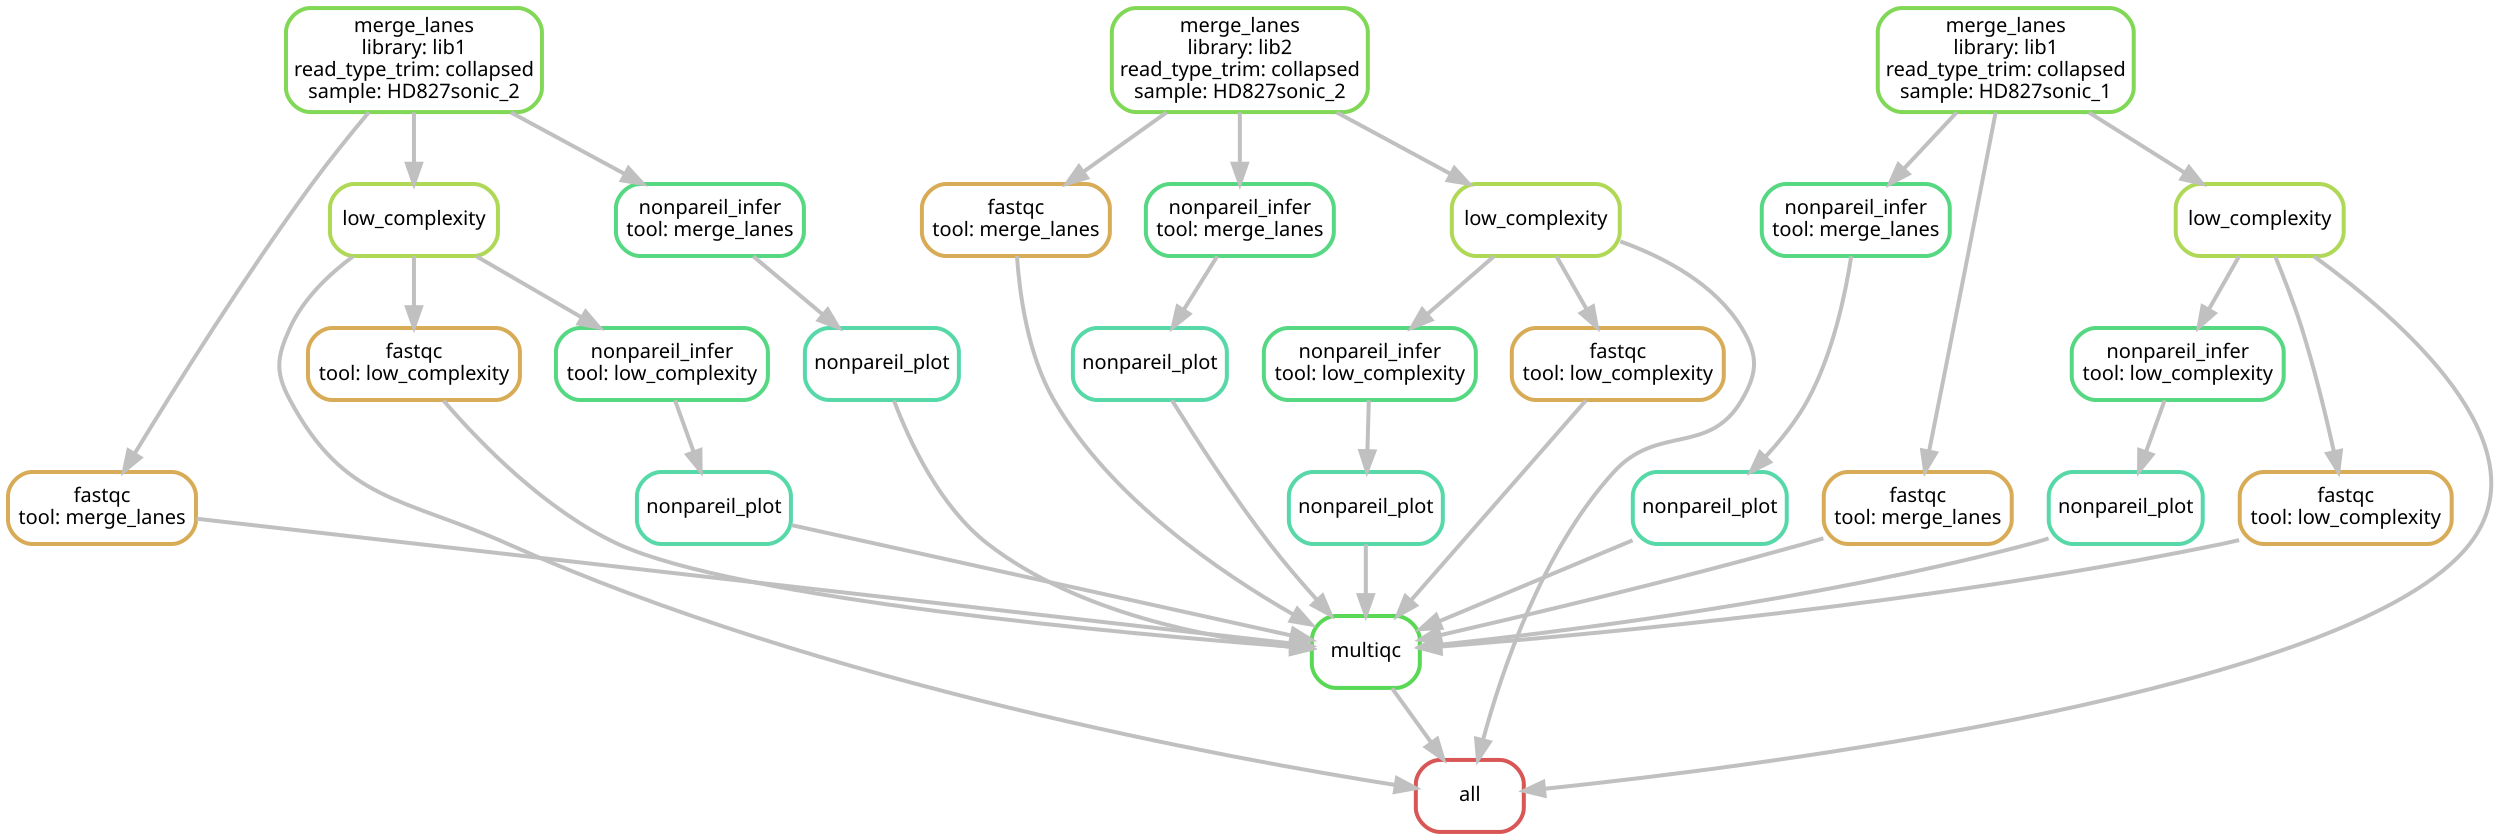
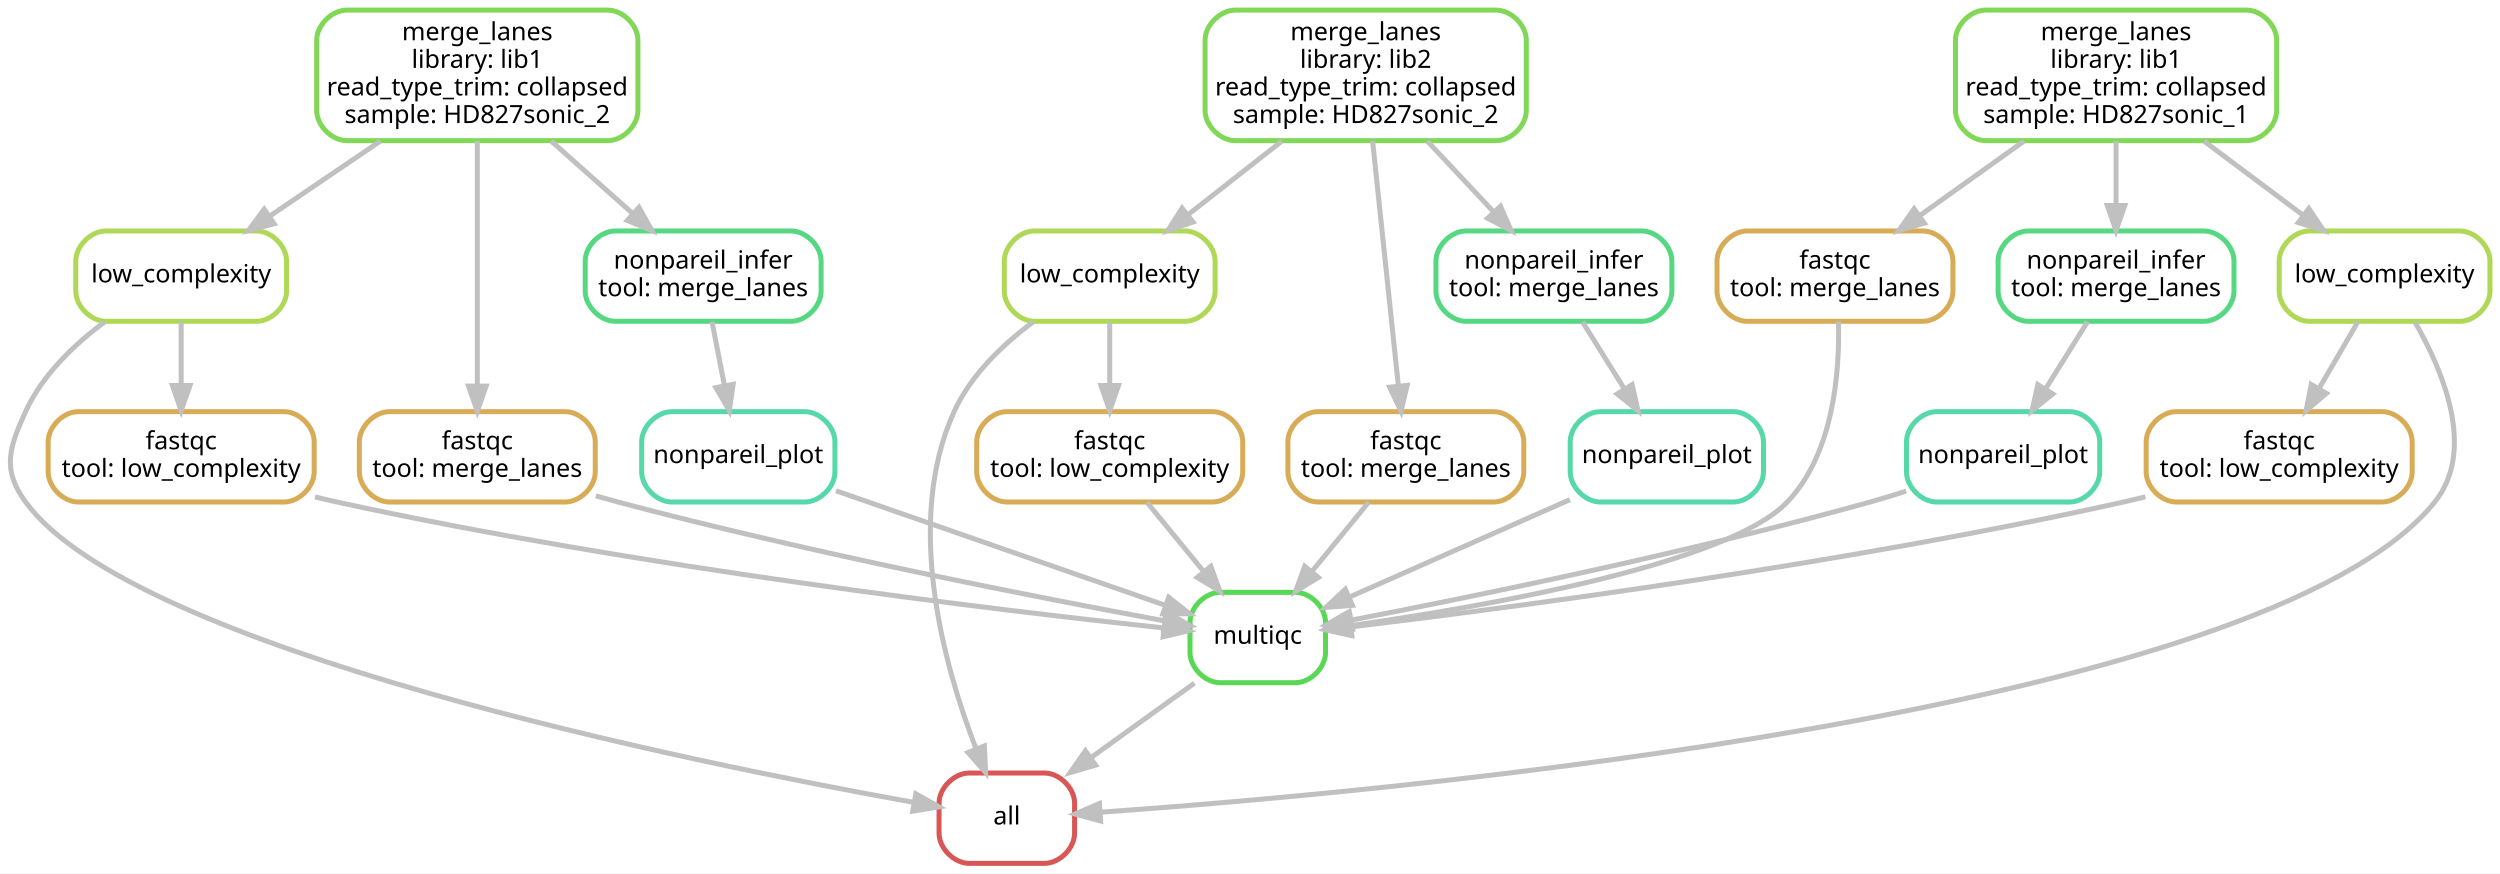
- <svg xmlns="http://www.w3.org/2000/svg" width="1250pt" height="420pt" viewBox="0.00 0.00 1250.16 420.00">
-   <g id="graph0" class="graph" transform="scale(1 1) rotate(0) translate(4 416)">
-     <polygon fill="#ffffff" stroke="transparent" points="-4,4 -4,-416 1246.16,-416 1246.16,4 -4,4" />
+ <svg xmlns="http://www.w3.org/2000/svg" width="996pt" height="348pt" viewBox="0.00 0.00 996.19 348.00">
+   <g id="graph0" class="graph" transform="scale(1 1) rotate(0) translate(4 344)">
+     <polygon fill="#ffffff" stroke="transparent" points="-4,4 -4,-344 992.193,-344 992.193,4 -4,4" />
    <g id="node1" class="node">
-       <path fill="none" stroke="#d85656" stroke-width="2" d="M746,-36C746,-36 716,-36 716,-36 710,-36 704,-30 704,-24 704,-24 704,-12 704,-12 704,-6 710,0 716,0 716,0 746,0 746,0 752,0 758,-6 758,-12 758,-12 758,-24 758,-24 758,-30 752,-36 746,-36" />
-       <text text-anchor="middle" x="731" y="-15.5" font-family="sans" font-size="10.00" fill="#000000">all</text>
+       <path fill="none" stroke="#d85656" stroke-width="2" d="M412.193,-36C412.193,-36 382.193,-36 382.193,-36 376.193,-36 370.193,-30 370.193,-24 370.193,-24 370.193,-12 370.193,-12 370.193,-6 376.193,0 382.193,0 382.193,0 412.193,0 412.193,0 418.193,0 424.193,-6 424.193,-12 424.193,-12 424.193,-24 424.193,-24 424.193,-30 418.193,-36 412.193,-36" />
+       <text text-anchor="middle" x="397.193" y="-15.5" font-family="sans" font-size="10.00" fill="#000000">all</text>
    </g>
    <g id="node2" class="node">
-       <path fill="none" stroke="#59d856" stroke-width="2" d="M694,-108C694,-108 664,-108 664,-108 658,-108 652,-102 652,-96 652,-96 652,-84 652,-84 652,-78 658,-72 664,-72 664,-72 694,-72 694,-72 700,-72 706,-78 706,-84 706,-84 706,-96 706,-96 706,-102 700,-108 694,-108" />
-       <text text-anchor="middle" x="679" y="-87.5" font-family="sans" font-size="10.00" fill="#000000">multiqc</text>
+       <path fill="none" stroke="#59d856" stroke-width="2" d="M512.193,-108C512.193,-108 482.193,-108 482.193,-108 476.193,-108 470.193,-102 470.193,-96 470.193,-96 470.193,-84 470.193,-84 470.193,-78 476.193,-72 482.193,-72 482.193,-72 512.193,-72 512.193,-72 518.193,-72 524.193,-78 524.193,-84 524.193,-84 524.193,-96 524.193,-96 524.193,-102 518.193,-108 512.193,-108" />
+       <text text-anchor="middle" x="497.193" y="-87.5" font-family="sans" font-size="10.00" fill="#000000">multiqc</text>
    </g>
    <g id="edge1" class="edge">
-       <path fill="none" stroke="#c0c0c0" stroke-width="2" d="M692.122,-71.831C698.05,-63.623 705.173,-53.761 711.693,-44.732" />
-       <polygon fill="#c0c0c0" stroke="#c0c0c0" stroke-width="2" points="714.684,-46.569 717.702,-36.413 709.009,-42.471 714.684,-46.569" />
+       <path fill="none" stroke="#c0c0c0" stroke-width="2" d="M471.958,-71.831C459.405,-62.793 444.064,-51.748 430.553,-42.02" />
+       <polygon fill="#c0c0c0" stroke="#c0c0c0" stroke-width="2" points="432.579,-39.166 422.419,-36.163 428.489,-44.846 432.579,-39.166" />
    </g>
    <g id="node3" class="node">
-       <path fill="none" stroke="#d8ac56" stroke-width="2" d="M990,-180C990,-180 920,-180 920,-180 914,-180 908,-174 908,-168 908,-168 908,-156 908,-156 908,-150 914,-144 920,-144 920,-144 990,-144 990,-144 996,-144 1002,-150 1002,-156 1002,-156 1002,-168 1002,-168 1002,-174 996,-180 990,-180" />
-       <text text-anchor="middle" x="955" y="-165" font-family="sans" font-size="10.00" fill="#000000">fastqc</text>
-       <text text-anchor="middle" x="955" y="-154" font-family="sans" font-size="10.00" fill="#000000">tool: merge_lanes</text>
+       <path fill="none" stroke="#d8ac56" stroke-width="2" d="M591.193,-180C591.193,-180 521.193,-180 521.193,-180 515.193,-180 509.193,-174 509.193,-168 509.193,-168 509.193,-156 509.193,-156 509.193,-150 515.193,-144 521.193,-144 521.193,-144 591.193,-144 591.193,-144 597.193,-144 603.193,-150 603.193,-156 603.193,-156 603.193,-168 603.193,-168 603.193,-174 597.193,-180 591.193,-180" />
+       <text text-anchor="middle" x="556.193" y="-165" font-family="sans" font-size="10.00" fill="#000000">fastqc</text>
+       <text text-anchor="middle" x="556.193" y="-154" font-family="sans" font-size="10.00" fill="#000000">tool: merge_lanes</text>
    </g>
    <g id="edge5" class="edge">
-       <path fill="none" stroke="#c0c0c0" stroke-width="2" d="M907.793,-146.836C904.486,-145.853 901.197,-144.898 898,-144 834.477,-126.158 759.703,-108.41 716.006,-98.361" />
-       <polygon fill="#c0c0c0" stroke="#c0c0c0" stroke-width="2" points="716.647,-94.917 706.118,-96.097 715.084,-101.741 716.647,-94.917" />
+       <path fill="none" stroke="#c0c0c0" stroke-width="2" d="M541.304,-143.831C534.44,-135.454 526.163,-125.353 518.641,-116.175" />
+       <polygon fill="#c0c0c0" stroke="#c0c0c0" stroke-width="2" points="521.327,-113.93 512.281,-108.413 515.912,-118.367 521.327,-113.93" />
    </g>
    <g id="node4" class="node">
-       <path fill="none" stroke="#80d856" stroke-width="2" d="M1051,-412C1051,-412 947,-412 947,-412 941,-412 935,-406 935,-400 935,-400 935,-372 935,-372 935,-366 941,-360 947,-360 947,-360 1051,-360 1051,-360 1057,-360 1063,-366 1063,-372 1063,-372 1063,-400 1063,-400 1063,-406 1057,-412 1051,-412" />
-       <text text-anchor="middle" x="999" y="-400" font-family="sans" font-size="10.00" fill="#000000">merge_lanes</text>
-       <text text-anchor="middle" x="999" y="-389" font-family="sans" font-size="10.00" fill="#000000">library: lib1</text>
-       <text text-anchor="middle" x="999" y="-378" font-family="sans" font-size="10.00" fill="#000000">read_type_trim: collapsed</text>
-       <text text-anchor="middle" x="999" y="-367" font-family="sans" font-size="10.00" fill="#000000">sample: HD827sonic_1</text>
+       <path fill="none" stroke="#80d856" stroke-width="2" d="M592.193,-340C592.193,-340 488.193,-340 488.193,-340 482.193,-340 476.193,-334 476.193,-328 476.193,-328 476.193,-300 476.193,-300 476.193,-294 482.193,-288 488.193,-288 488.193,-288 592.193,-288 592.193,-288 598.193,-288 604.193,-294 604.193,-300 604.193,-300 604.193,-328 604.193,-328 604.193,-334 598.193,-340 592.193,-340" />
+       <text text-anchor="middle" x="540.193" y="-328" font-family="sans" font-size="10.00" fill="#000000">merge_lanes</text>
+       <text text-anchor="middle" x="540.193" y="-317" font-family="sans" font-size="10.00" fill="#000000">library: lib2</text>
+       <text text-anchor="middle" x="540.193" y="-306" font-family="sans" font-size="10.00" fill="#000000">read_type_trim: collapsed</text>
+       <text text-anchor="middle" x="540.193" y="-295" font-family="sans" font-size="10.00" fill="#000000">sample: HD827sonic_2</text>
+     </g>
+     <g id="edge14" class="edge">
+       <path fill="none" stroke="#c0c0c0" stroke-width="2" d="M542.943,-287.87C545.798,-260.744 550.251,-218.442 553.195,-190.478" />
+       <polygon fill="#c0c0c0" stroke="#c0c0c0" stroke-width="2" points="556.714,-190.48 554.28,-180.168 549.753,-189.747 556.714,-190.48" />
+     </g>
+     <g id="node10" class="node">
+       <path fill="none" stroke="#56d882" stroke-width="2" d="M650.193,-252C650.193,-252 580.193,-252 580.193,-252 574.193,-252 568.193,-246 568.193,-240 568.193,-240 568.193,-228 568.193,-228 568.193,-222 574.193,-216 580.193,-216 580.193,-216 650.193,-216 650.193,-216 656.193,-216 662.193,-222 662.193,-228 662.193,-228 662.193,-240 662.193,-240 662.193,-246 656.193,-252 650.193,-252" />
+       <text text-anchor="middle" x="615.193" y="-237" font-family="sans" font-size="10.00" fill="#000000">nonpareil_infer</text>
+       <text text-anchor="middle" x="615.193" y="-226" font-family="sans" font-size="10.00" fill="#000000">tool: merge_lanes</text>
+     </g>
+     <g id="edge18" class="edge">
+       <path fill="none" stroke="#c0c0c0" stroke-width="2" d="M564.75,-287.805C573.209,-278.782 582.669,-268.692 591.091,-259.708" />
+       <polygon fill="#c0c0c0" stroke="#c0c0c0" stroke-width="2" points="593.888,-261.842 598.174,-252.153 588.781,-257.055 593.888,-261.842" />
+     </g>
+     <g id="node18" class="node">
+       <path fill="none" stroke="#afd856" stroke-width="2" d="M468.193,-252C468.193,-252 408.193,-252 408.193,-252 402.193,-252 396.193,-246 396.193,-240 396.193,-240 396.193,-228 396.193,-228 396.193,-222 402.193,-216 408.193,-216 408.193,-216 468.193,-216 468.193,-216 474.193,-216 480.193,-222 480.193,-228 480.193,-228 480.193,-240 480.193,-240 480.193,-246 474.193,-252 468.193,-252" />
+       <text text-anchor="middle" x="438.193" y="-231.5" font-family="sans" font-size="10.00" fill="#000000">low_complexity</text>
+     </g>
+     <g id="edge26" class="edge">
+       <path fill="none" stroke="#c0c0c0" stroke-width="2" d="M506.794,-287.805C494.709,-278.327 481.121,-267.67 469.246,-258.356" />
+       <polygon fill="#c0c0c0" stroke="#c0c0c0" stroke-width="2" points="471.367,-255.571 461.338,-252.153 467.047,-261.079 471.367,-255.571" />
+     </g>
+     <g id="node5" class="node">
+       <path fill="none" stroke="#d8ac56" stroke-width="2" d="M221.193,-180C221.193,-180 151.193,-180 151.193,-180 145.193,-180 139.193,-174 139.193,-168 139.193,-168 139.193,-156 139.193,-156 139.193,-150 145.193,-144 151.193,-144 151.193,-144 221.193,-144 221.193,-144 227.193,-144 233.193,-150 233.193,-156 233.193,-156 233.193,-168 233.193,-168 233.193,-174 227.193,-180 221.193,-180" />
+       <text text-anchor="middle" x="186.193" y="-165" font-family="sans" font-size="10.00" fill="#000000">fastqc</text>
+       <text text-anchor="middle" x="186.193" y="-154" font-family="sans" font-size="10.00" fill="#000000">tool: merge_lanes</text>
+     </g>
+     <g id="edge6" class="edge">
+       <path fill="none" stroke="#c0c0c0" stroke-width="2" d="M233.448,-146.435C236.398,-145.58 239.331,-144.761 242.193,-144 318.952,-123.594 410.322,-105.786 460.188,-96.605" />
+       <polygon fill="#c0c0c0" stroke="#c0c0c0" stroke-width="2" points="460.971,-100.02 470.178,-94.779 459.712,-93.134 460.971,-100.02" />
+     </g>
+     <g id="node6" class="node">
+       <path fill="none" stroke="#80d856" stroke-width="2" d="M238.193,-340C238.193,-340 134.193,-340 134.193,-340 128.193,-340 122.193,-334 122.193,-328 122.193,-328 122.193,-300 122.193,-300 122.193,-294 128.193,-288 134.193,-288 134.193,-288 238.193,-288 238.193,-288 244.193,-288 250.193,-294 250.193,-300 250.193,-300 250.193,-328 250.193,-328 250.193,-334 244.193,-340 238.193,-340" />
+       <text text-anchor="middle" x="186.193" y="-328" font-family="sans" font-size="10.00" fill="#000000">merge_lanes</text>
+       <text text-anchor="middle" x="186.193" y="-317" font-family="sans" font-size="10.00" fill="#000000">library: lib1</text>
+       <text text-anchor="middle" x="186.193" y="-306" font-family="sans" font-size="10.00" fill="#000000">read_type_trim: collapsed</text>
+       <text text-anchor="middle" x="186.193" y="-295" font-family="sans" font-size="10.00" fill="#000000">sample: HD827sonic_2</text>
+     </g>
+     <g id="edge15" class="edge">
+       <path fill="none" stroke="#c0c0c0" stroke-width="2" d="M186.193,-287.87C186.193,-260.744 186.193,-218.442 186.193,-190.478" />
+       <polygon fill="#c0c0c0" stroke="#c0c0c0" stroke-width="2" points="189.693,-190.168 186.193,-180.168 182.693,-190.168 189.693,-190.168" />
+     </g>
+     <g id="node12" class="node">
+       <path fill="none" stroke="#56d882" stroke-width="2" d="M311.193,-252C311.193,-252 241.193,-252 241.193,-252 235.193,-252 229.193,-246 229.193,-240 229.193,-240 229.193,-228 229.193,-228 229.193,-222 235.193,-216 241.193,-216 241.193,-216 311.193,-216 311.193,-216 317.193,-216 323.193,-222 323.193,-228 323.193,-228 323.193,-240 323.193,-240 323.193,-246 317.193,-252 311.193,-252" />
+       <text text-anchor="middle" x="276.193" y="-237" font-family="sans" font-size="10.00" fill="#000000">nonpareil_infer</text>
+       <text text-anchor="middle" x="276.193" y="-226" font-family="sans" font-size="10.00" fill="#000000">tool: merge_lanes</text>
+     </g>
+     <g id="edge20" class="edge">
+       <path fill="none" stroke="#c0c0c0" stroke-width="2" d="M215.662,-287.805C226.12,-278.509 237.854,-268.079 248.186,-258.894" />
+       <polygon fill="#c0c0c0" stroke="#c0c0c0" stroke-width="2" points="250.621,-261.413 255.77,-252.153 245.971,-256.181 250.621,-261.413" />
+     </g>
+     <g id="node16" class="node">
+       <path fill="none" stroke="#afd856" stroke-width="2" d="M98.193,-252C98.193,-252 38.193,-252 38.193,-252 32.193,-252 26.193,-246 26.193,-240 26.193,-240 26.193,-228 26.193,-228 26.193,-222 32.193,-216 38.193,-216 38.193,-216 98.193,-216 98.193,-216 104.193,-216 110.193,-222 110.193,-228 110.193,-228 110.193,-240 110.193,-240 110.193,-246 104.193,-252 98.193,-252" />
+       <text text-anchor="middle" x="68.193" y="-231.5" font-family="sans" font-size="10.00" fill="#000000">low_complexity</text>
+     </g>
+     <g id="edge24" class="edge">
+       <path fill="none" stroke="#c0c0c0" stroke-width="2" d="M147.555,-287.805C133.306,-278.144 117.25,-267.259 103.327,-257.82" />
+       <polygon fill="#c0c0c0" stroke="#c0c0c0" stroke-width="2" points="105.21,-254.868 94.969,-252.153 101.282,-260.662 105.21,-254.868" />
+     </g>
+     <g id="node7" class="node">
+       <path fill="none" stroke="#d8ac56" stroke-width="2" d="M762.193,-252C762.193,-252 692.193,-252 692.193,-252 686.193,-252 680.193,-246 680.193,-240 680.193,-240 680.193,-228 680.193,-228 680.193,-222 686.193,-216 692.193,-216 692.193,-216 762.193,-216 762.193,-216 768.193,-216 774.193,-222 774.193,-228 774.193,-228 774.193,-240 774.193,-240 774.193,-246 768.193,-252 762.193,-252" />
+       <text text-anchor="middle" x="727.193" y="-237" font-family="sans" font-size="10.00" fill="#000000">fastqc</text>
+       <text text-anchor="middle" x="727.193" y="-226" font-family="sans" font-size="10.00" fill="#000000">tool: merge_lanes</text>
+     </g>
+     <g id="edge7" class="edge">
+       <path fill="none" stroke="#c0c0c0" stroke-width="2" d="M728.591,-215.911C729.109,-195.687 726.645,-163.254 708.193,-144 684.462,-119.239 588.412,-102.454 534.452,-94.775" />
+       <polygon fill="#c0c0c0" stroke="#c0c0c0" stroke-width="2" points="534.641,-91.268 524.255,-93.362 533.679,-98.202 534.641,-91.268" />
+     </g>
+     <g id="node8" class="node">
+       <path fill="none" stroke="#80d856" stroke-width="2" d="M891.193,-340C891.193,-340 787.193,-340 787.193,-340 781.193,-340 775.193,-334 775.193,-328 775.193,-328 775.193,-300 775.193,-300 775.193,-294 781.193,-288 787.193,-288 787.193,-288 891.193,-288 891.193,-288 897.193,-288 903.193,-294 903.193,-300 903.193,-300 903.193,-328 903.193,-328 903.193,-334 897.193,-340 891.193,-340" />
+       <text text-anchor="middle" x="839.193" y="-328" font-family="sans" font-size="10.00" fill="#000000">merge_lanes</text>
+       <text text-anchor="middle" x="839.193" y="-317" font-family="sans" font-size="10.00" fill="#000000">library: lib1</text>
+       <text text-anchor="middle" x="839.193" y="-306" font-family="sans" font-size="10.00" fill="#000000">read_type_trim: collapsed</text>
+       <text text-anchor="middle" x="839.193" y="-295" font-family="sans" font-size="10.00" fill="#000000">sample: HD827sonic_1</text>
+     </g>
+     <g id="edge16" class="edge">
+       <path fill="none" stroke="#c0c0c0" stroke-width="2" d="M802.52,-287.805C789.122,-278.236 774.043,-267.464 760.915,-258.087" />
+       <polygon fill="#c0c0c0" stroke="#c0c0c0" stroke-width="2" points="762.779,-255.118 752.607,-252.153 758.71,-260.814 762.779,-255.118" />
+     </g>
+     <g id="node14" class="node">
+       <path fill="none" stroke="#56d882" stroke-width="2" d="M874.193,-252C874.193,-252 804.193,-252 804.193,-252 798.193,-252 792.193,-246 792.193,-240 792.193,-240 792.193,-228 792.193,-228 792.193,-222 798.193,-216 804.193,-216 804.193,-216 874.193,-216 874.193,-216 880.193,-216 886.193,-222 886.193,-228 886.193,-228 886.193,-240 886.193,-240 886.193,-246 880.193,-252 874.193,-252" />
+       <text text-anchor="middle" x="839.193" y="-237" font-family="sans" font-size="10.00" fill="#000000">nonpareil_infer</text>
+       <text text-anchor="middle" x="839.193" y="-226" font-family="sans" font-size="10.00" fill="#000000">tool: merge_lanes</text>
+     </g>
+     <g id="edge22" class="edge">
+       <path fill="none" stroke="#c0c0c0" stroke-width="2" d="M839.193,-287.805C839.193,-279.603 839.193,-270.517 839.193,-262.184" />
+       <polygon fill="#c0c0c0" stroke="#c0c0c0" stroke-width="2" points="842.693,-262.153 839.193,-252.153 835.693,-262.153 842.693,-262.153" />
+     </g>
+     <g id="node20" class="node">
+       <path fill="none" stroke="#afd856" stroke-width="2" d="M976.193,-252C976.193,-252 916.193,-252 916.193,-252 910.193,-252 904.193,-246 904.193,-240 904.193,-240 904.193,-228 904.193,-228 904.193,-222 910.193,-216 916.193,-216 916.193,-216 976.193,-216 976.193,-216 982.193,-216 988.193,-222 988.193,-228 988.193,-228 988.193,-240 988.193,-240 988.193,-246 982.193,-252 976.193,-252" />
+       <text text-anchor="middle" x="946.193" y="-231.5" font-family="sans" font-size="10.00" fill="#000000">low_complexity</text>
+     </g>
+     <g id="edge28" class="edge">
+       <path fill="none" stroke="#c0c0c0" stroke-width="2" d="M874.228,-287.805C886.906,-278.327 901.16,-267.67 913.617,-258.356" />
+       <polygon fill="#c0c0c0" stroke="#c0c0c0" stroke-width="2" points="916,-260.944 921.913,-252.153 911.808,-255.338 916,-260.944" />
+     </g>
+     <g id="node9" class="node">
+       <path fill="none" stroke="#56d8a9" stroke-width="2" d="M686.693,-180C686.693,-180 633.693,-180 633.693,-180 627.693,-180 621.693,-174 621.693,-168 621.693,-168 621.693,-156 621.693,-156 621.693,-150 627.693,-144 633.693,-144 633.693,-144 686.693,-144 686.693,-144 692.693,-144 698.693,-150 698.693,-156 698.693,-156 698.693,-168 698.693,-168 698.693,-174 692.693,-180 686.693,-180" />
+       <text text-anchor="middle" x="660.193" y="-159.5" font-family="sans" font-size="10.00" fill="#000000">nonpareil_plot</text>
+     </g>
+     <g id="edge8" class="edge">
+       <path fill="none" stroke="#c0c0c0" stroke-width="2" d="M621.564,-144.937C594.901,-133.159 559.68,-117.602 533.527,-106.049" />
+       <polygon fill="#c0c0c0" stroke="#c0c0c0" stroke-width="2" points="534.896,-102.828 524.335,-101.989 532.068,-109.231 534.896,-102.828" />
    </g>
    <g id="edge17" class="edge">
-       <path fill="none" stroke="#c0c0c0" stroke-width="2" d="M993.951,-359.789C990.14,-340.048 984.77,-312.32 980,-288 973.427,-254.489 965.773,-215.987 960.683,-190.454" />
-       <polygon fill="#c0c0c0" stroke="#c0c0c0" stroke-width="2" points="964.057,-189.48 958.668,-180.358 957.192,-190.849 964.057,-189.48" />
-     </g>
-     <g id="node10" class="node">
-       <path fill="none" stroke="#56d882" stroke-width="2" d="M959,-324C959,-324 889,-324 889,-324 883,-324 877,-318 877,-312 877,-312 877,-300 877,-300 877,-294 883,-288 889,-288 889,-288 959,-288 959,-288 965,-288 971,-294 971,-300 971,-300 971,-312 971,-312 971,-318 965,-324 959,-324" />
-       <text text-anchor="middle" x="924" y="-309" font-family="sans" font-size="10.00" fill="#000000">nonpareil_infer</text>
-       <text text-anchor="middle" x="924" y="-298" font-family="sans" font-size="10.00" fill="#000000">tool: merge_lanes</text>
+       <path fill="none" stroke="#c0c0c0" stroke-width="2" d="M626.548,-215.831C631.625,-207.708 637.715,-197.964 643.31,-189.012" />
+       <polygon fill="#c0c0c0" stroke="#c0c0c0" stroke-width="2" points="646.352,-190.748 648.684,-180.413 640.416,-187.038 646.352,-190.748" />
+     </g>
+     <g id="node11" class="node">
+       <path fill="none" stroke="#56d8a9" stroke-width="2" d="M316.693,-180C316.693,-180 263.693,-180 263.693,-180 257.693,-180 251.693,-174 251.693,-168 251.693,-168 251.693,-156 251.693,-156 251.693,-150 257.693,-144 263.693,-144 263.693,-144 316.693,-144 316.693,-144 322.693,-144 328.693,-150 328.693,-156 328.693,-156 328.693,-168 328.693,-168 328.693,-174 322.693,-180 316.693,-180" />
+       <text text-anchor="middle" x="290.193" y="-159.5" font-family="sans" font-size="10.00" fill="#000000">nonpareil_plot</text>
+     </g>
+     <g id="edge9" class="edge">
+       <path fill="none" stroke="#c0c0c0" stroke-width="2" d="M329.128,-148.457C366.702,-135.388 423.18,-115.744 460.115,-102.896" />
+       <polygon fill="#c0c0c0" stroke="#c0c0c0" stroke-width="2" points="461.688,-106.055 469.983,-99.464 459.388,-99.444 461.688,-106.055" />
+     </g>
+     <g id="edge19" class="edge">
+       <path fill="none" stroke="#c0c0c0" stroke-width="2" d="M279.725,-215.831C281.223,-208.131 283.003,-198.974 284.667,-190.417" />
+       <polygon fill="#c0c0c0" stroke="#c0c0c0" stroke-width="2" points="288.139,-190.898 286.612,-180.413 281.268,-189.561 288.139,-190.898" />
+     </g>
+     <g id="node13" class="node">
+       <path fill="none" stroke="#56d8a9" stroke-width="2" d="M820.693,-180C820.693,-180 767.693,-180 767.693,-180 761.693,-180 755.693,-174 755.693,-168 755.693,-168 755.693,-156 755.693,-156 755.693,-150 761.693,-144 767.693,-144 767.693,-144 820.693,-144 820.693,-144 826.693,-144 832.693,-150 832.693,-156 832.693,-156 832.693,-168 832.693,-168 832.693,-174 826.693,-180 820.693,-180" />
+       <text text-anchor="middle" x="794.193" y="-159.5" font-family="sans" font-size="10.00" fill="#000000">nonpareil_plot</text>
+     </g>
+     <g id="edge10" class="edge">
+       <path fill="none" stroke="#c0c0c0" stroke-width="2" d="M755.558,-148.333C750.745,-146.792 745.872,-145.308 741.193,-144 668.787,-123.758 582.606,-106.177 534.474,-96.93" />
+       <polygon fill="#c0c0c0" stroke="#c0c0c0" stroke-width="2" points="534.992,-93.466 524.513,-95.031 533.681,-100.342 534.992,-93.466" />
    </g>
    <g id="edge21" class="edge">
-       <path fill="none" stroke="#c0c0c0" stroke-width="2" d="M974.442,-359.805C965.983,-350.782 956.523,-340.692 948.101,-331.708" />
-       <polygon fill="#c0c0c0" stroke="#c0c0c0" stroke-width="2" points="950.412,-329.055 941.019,-324.153 945.305,-333.842 950.412,-329.055" />
-     </g>
-     <g id="node18" class="node">
-       <path fill="none" stroke="#afd856" stroke-width="2" d="M1156,-324C1156,-324 1096,-324 1096,-324 1090,-324 1084,-318 1084,-312 1084,-312 1084,-300 1084,-300 1084,-294 1090,-288 1096,-288 1096,-288 1156,-288 1156,-288 1162,-288 1168,-294 1168,-300 1168,-300 1168,-312 1168,-312 1168,-318 1162,-324 1156,-324" />
-       <text text-anchor="middle" x="1126" y="-303.5" font-family="sans" font-size="10.00" fill="#000000">low_complexity</text>
-     </g>
-     <g id="edge29" class="edge">
-       <path fill="none" stroke="#c0c0c0" stroke-width="2" d="M1040.584,-359.805C1056.065,-350.053 1073.527,-339.054 1088.61,-329.553" />
-       <polygon fill="#c0c0c0" stroke="#c0c0c0" stroke-width="2" points="1090.586,-332.445 1097.182,-324.153 1086.855,-326.522 1090.586,-332.445" />
-     </g>
-     <g id="node5" class="node">
-       <path fill="none" stroke="#d8ac56" stroke-width="2" d="M82,-180C82,-180 12,-180 12,-180 6,-180 0,-174 0,-168 0,-168 0,-156 0,-156 0,-150 6,-144 12,-144 12,-144 82,-144 82,-144 88,-144 94,-150 94,-156 94,-156 94,-168 94,-168 94,-174 88,-180 82,-180" />
-       <text text-anchor="middle" x="47" y="-165" font-family="sans" font-size="10.00" fill="#000000">fastqc</text>
-       <text text-anchor="middle" x="47" y="-154" font-family="sans" font-size="10.00" fill="#000000">tool: merge_lanes</text>
-     </g>
-     <g id="edge6" class="edge">
-       <path fill="none" stroke="#c0c0c0" stroke-width="2" d="M94.244,-156.618C214.885,-142.874 532.468,-106.694 641.569,-94.264" />
-       <polygon fill="#c0c0c0" stroke="#c0c0c0" stroke-width="2" points="642.22,-97.713 651.759,-93.103 641.428,-90.758 642.22,-97.713" />
-     </g>
-     <g id="node6" class="node">
-       <path fill="none" stroke="#80d856" stroke-width="2" d="M255,-412C255,-412 151,-412 151,-412 145,-412 139,-406 139,-400 139,-400 139,-372 139,-372 139,-366 145,-360 151,-360 151,-360 255,-360 255,-360 261,-360 267,-366 267,-372 267,-372 267,-400 267,-400 267,-406 261,-412 255,-412" />
-       <text text-anchor="middle" x="203" y="-400" font-family="sans" font-size="10.00" fill="#000000">merge_lanes</text>
-       <text text-anchor="middle" x="203" y="-389" font-family="sans" font-size="10.00" fill="#000000">library: lib1</text>
-       <text text-anchor="middle" x="203" y="-378" font-family="sans" font-size="10.00" fill="#000000">read_type_trim: collapsed</text>
-       <text text-anchor="middle" x="203" y="-367" font-family="sans" font-size="10.00" fill="#000000">sample: HD827sonic_2</text>
-     </g>
-     <g id="edge18" class="edge">
-       <path fill="none" stroke="#c0c0c0" stroke-width="2" d="M180.485,-359.974C171.355,-349.08 160.889,-336.148 152,-324 118.35,-278.014 83.084,-221.657 63.191,-188.987" />
-       <polygon fill="#c0c0c0" stroke="#c0c0c0" stroke-width="2" points="66.179,-187.165 58.001,-180.429 60.193,-190.794 66.179,-187.165" />
-     </g>
-     <g id="node12" class="node">
-       <path fill="none" stroke="#56d882" stroke-width="2" d="M386,-324C386,-324 316,-324 316,-324 310,-324 304,-318 304,-312 304,-312 304,-300 304,-300 304,-294 310,-288 316,-288 316,-288 386,-288 386,-288 392,-288 398,-294 398,-300 398,-300 398,-312 398,-312 398,-318 392,-324 386,-324" />
-       <text text-anchor="middle" x="351" y="-309" font-family="sans" font-size="10.00" fill="#000000">nonpareil_infer</text>
-       <text text-anchor="middle" x="351" y="-298" font-family="sans" font-size="10.00" fill="#000000">tool: merge_lanes</text>
+       <path fill="none" stroke="#c0c0c0" stroke-width="2" d="M827.837,-215.831C822.76,-207.708 816.67,-197.964 811.075,-189.012" />
+       <polygon fill="#c0c0c0" stroke="#c0c0c0" stroke-width="2" points="813.969,-187.038 805.701,-180.413 808.033,-190.748 813.969,-187.038" />
+     </g>
+     <g id="node15" class="node">
+       <path fill="none" stroke="#d8ac56" stroke-width="2" d="M109.193,-180C109.193,-180 27.193,-180 27.193,-180 21.193,-180 15.193,-174 15.193,-168 15.193,-168 15.193,-156 15.193,-156 15.193,-150 21.193,-144 27.193,-144 27.193,-144 109.193,-144 109.193,-144 115.193,-144 121.193,-150 121.193,-156 121.193,-156 121.193,-168 121.193,-168 121.193,-174 115.193,-180 109.193,-180" />
+       <text text-anchor="middle" x="68.193" y="-165" font-family="sans" font-size="10.00" fill="#000000">fastqc</text>
+       <text text-anchor="middle" x="68.193" y="-154" font-family="sans" font-size="10.00" fill="#000000">tool: low_complexity</text>
+     </g>
+     <g id="edge11" class="edge">
+       <path fill="none" stroke="#c0c0c0" stroke-width="2" d="M121.508,-146.02C124.436,-145.299 127.345,-144.62 130.193,-144 249.358,-118.062 393.044,-100.949 459.767,-93.799" />
+       <polygon fill="#c0c0c0" stroke="#c0c0c0" stroke-width="2" points="460.223,-97.27 469.799,-92.737 459.486,-90.309 460.223,-97.27" />
+     </g>
+     <g id="edge2" class="edge">
+       <path fill="none" stroke="#c0c0c0" stroke-width="2" d="M37.697,-215.776C25.51,-206.706 12.815,-194.551 6.193,-180 -.435,-165.437 -3.228,-156.933 6.193,-144 48.957,-85.29 271.194,-40.24 360.238,-24.28" />
+       <polygon fill="#c0c0c0" stroke="#c0c0c0" stroke-width="2" points="360.933,-27.711 370.17,-22.522 359.712,-20.818 360.933,-27.711" />
    </g>
    <g id="edge23" class="edge">
-       <path fill="none" stroke="#c0c0c0" stroke-width="2" d="M251.461,-359.805C269.839,-349.871 290.612,-338.642 308.409,-329.022" />
-       <polygon fill="#c0c0c0" stroke="#c0c0c0" stroke-width="2" points="310.284,-331.987 317.416,-324.153 306.955,-325.829 310.284,-331.987" />
-     </g>
-     <g id="node16" class="node">
-       <path fill="none" stroke="#afd856" stroke-width="2" d="M233,-324C233,-324 173,-324 173,-324 167,-324 161,-318 161,-312 161,-312 161,-300 161,-300 161,-294 167,-288 173,-288 173,-288 233,-288 233,-288 239,-288 245,-294 245,-300 245,-300 245,-312 245,-312 245,-318 239,-324 233,-324" />
-       <text text-anchor="middle" x="203" y="-303.5" font-family="sans" font-size="10.00" fill="#000000">low_complexity</text>
+       <path fill="none" stroke="#c0c0c0" stroke-width="2" d="M68.193,-215.831C68.193,-208.131 68.193,-198.974 68.193,-190.417" />
+       <polygon fill="#c0c0c0" stroke="#c0c0c0" stroke-width="2" points="71.693,-190.413 68.193,-180.413 64.693,-190.413 71.693,-190.413" />
+     </g>
+     <g id="node17" class="node">
+       <path fill="none" stroke="#d8ac56" stroke-width="2" d="M479.193,-180C479.193,-180 397.193,-180 397.193,-180 391.193,-180 385.193,-174 385.193,-168 385.193,-168 385.193,-156 385.193,-156 385.193,-150 391.193,-144 397.193,-144 397.193,-144 479.193,-144 479.193,-144 485.193,-144 491.193,-150 491.193,-156 491.193,-156 491.193,-168 491.193,-168 491.193,-174 485.193,-180 479.193,-180" />
+       <text text-anchor="middle" x="438.193" y="-165" font-family="sans" font-size="10.00" fill="#000000">fastqc</text>
+       <text text-anchor="middle" x="438.193" y="-154" font-family="sans" font-size="10.00" fill="#000000">tool: low_complexity</text>
+     </g>
+     <g id="edge12" class="edge">
+       <path fill="none" stroke="#c0c0c0" stroke-width="2" d="M453.081,-143.831C459.946,-135.454 468.223,-125.353 475.744,-116.175" />
+       <polygon fill="#c0c0c0" stroke="#c0c0c0" stroke-width="2" points="478.473,-118.367 482.104,-108.413 473.058,-113.93 478.473,-118.367" />
+     </g>
+     <g id="edge3" class="edge">
+       <path fill="none" stroke="#c0c0c0" stroke-width="2" d="M407.697,-215.776C395.51,-206.706 382.815,-194.551 376.193,-180 356.229,-136.139 372.02,-79.131 384.896,-45.753" />
+       <polygon fill="#c0c0c0" stroke="#c0c0c0" stroke-width="2" points="388.257,-46.777 388.755,-36.194 381.766,-44.156 388.257,-46.777" />
+     </g>
+     <g id="edge25" class="edge">
+       <path fill="none" stroke="#c0c0c0" stroke-width="2" d="M438.193,-215.831C438.193,-208.131 438.193,-198.974 438.193,-190.417" />
+       <polygon fill="#c0c0c0" stroke="#c0c0c0" stroke-width="2" points="441.693,-190.413 438.193,-180.413 434.693,-190.413 441.693,-190.413" />
+     </g>
+     <g id="node19" class="node">
+       <path fill="none" stroke="#d8ac56" stroke-width="2" d="M945.193,-180C945.193,-180 863.193,-180 863.193,-180 857.193,-180 851.193,-174 851.193,-168 851.193,-168 851.193,-156 851.193,-156 851.193,-150 857.193,-144 863.193,-144 863.193,-144 945.193,-144 945.193,-144 951.193,-144 957.193,-150 957.193,-156 957.193,-156 957.193,-168 957.193,-168 957.193,-174 951.193,-180 945.193,-180" />
+       <text text-anchor="middle" x="904.193" y="-165" font-family="sans" font-size="10.00" fill="#000000">fastqc</text>
+       <text text-anchor="middle" x="904.193" y="-154" font-family="sans" font-size="10.00" fill="#000000">tool: low_complexity</text>
+     </g>
+     <g id="edge13" class="edge">
+       <path fill="none" stroke="#c0c0c0" stroke-width="2" d="M850.87,-146.052C847.944,-145.323 845.037,-144.633 842.193,-144 731.199,-119.307 597.656,-101.811 534.185,-94.22" />
+       <polygon fill="#c0c0c0" stroke="#c0c0c0" stroke-width="2" points="534.594,-90.745 524.252,-93.045 533.771,-97.696 534.594,-90.745" />
+     </g>
+     <g id="edge4" class="edge">
+       <path fill="none" stroke="#c0c0c0" stroke-width="2" d="M958.245,-215.775C969.638,-196.03 982.726,-164.595 966.193,-144 898.782,-60.029 550.102,-28.588 434.487,-20.375" />
+       <polygon fill="#c0c0c0" stroke="#c0c0c0" stroke-width="2" points="434.574,-16.873 424.356,-19.673 434.09,-23.856 434.574,-16.873" />
    </g>
    <g id="edge27" class="edge">
-       <path fill="none" stroke="#c0c0c0" stroke-width="2" d="M203,-359.805C203,-351.603 203,-342.517 203,-334.184" />
-       <polygon fill="#c0c0c0" stroke="#c0c0c0" stroke-width="2" points="206.5,-334.153 203,-324.153 199.5,-334.153 206.5,-334.153" />
-     </g>
-     <g id="node7" class="node">
-       <path fill="none" stroke="#d8ac56" stroke-width="2" d="M539,-324C539,-324 469,-324 469,-324 463,-324 457,-318 457,-312 457,-312 457,-300 457,-300 457,-294 463,-288 469,-288 469,-288 539,-288 539,-288 545,-288 551,-294 551,-300 551,-300 551,-312 551,-312 551,-318 545,-324 539,-324" />
-       <text text-anchor="middle" x="504" y="-309" font-family="sans" font-size="10.00" fill="#000000">fastqc</text>
-       <text text-anchor="middle" x="504" y="-298" font-family="sans" font-size="10.00" fill="#000000">tool: merge_lanes</text>
-     </g>
-     <g id="edge7" class="edge">
-       <path fill="none" stroke="#c0c0c0" stroke-width="2" d="M504.553,-287.925C505.85,-268.871 509.998,-238.55 523,-216 551.215,-167.065 606.328,-129.547 642.911,-108.629" />
-       <polygon fill="#c0c0c0" stroke="#c0c0c0" stroke-width="2" points="644.761,-111.605 651.785,-103.672 641.348,-105.494 644.761,-111.605" />
-     </g>
-     <g id="node8" class="node">
-       <path fill="none" stroke="#80d856" stroke-width="2" d="M668,-412C668,-412 564,-412 564,-412 558,-412 552,-406 552,-400 552,-400 552,-372 552,-372 552,-366 558,-360 564,-360 564,-360 668,-360 668,-360 674,-360 680,-366 680,-372 680,-372 680,-400 680,-400 680,-406 674,-412 668,-412" />
-       <text text-anchor="middle" x="616" y="-400" font-family="sans" font-size="10.00" fill="#000000">merge_lanes</text>
-       <text text-anchor="middle" x="616" y="-389" font-family="sans" font-size="10.00" fill="#000000">library: lib2</text>
-       <text text-anchor="middle" x="616" y="-378" font-family="sans" font-size="10.00" fill="#000000">read_type_trim: collapsed</text>
-       <text text-anchor="middle" x="616" y="-367" font-family="sans" font-size="10.00" fill="#000000">sample: HD827sonic_2</text>
-     </g>
-     <g id="edge19" class="edge">
-       <path fill="none" stroke="#c0c0c0" stroke-width="2" d="M579.327,-359.805C565.93,-350.236 550.85,-339.464 537.722,-330.087" />
-       <polygon fill="#c0c0c0" stroke="#c0c0c0" stroke-width="2" points="539.586,-327.118 529.414,-324.153 535.518,-332.814 539.586,-327.118" />
-     </g>
-     <g id="node14" class="node">
-       <path fill="none" stroke="#56d882" stroke-width="2" d="M651,-324C651,-324 581,-324 581,-324 575,-324 569,-318 569,-312 569,-312 569,-300 569,-300 569,-294 575,-288 581,-288 581,-288 651,-288 651,-288 657,-288 663,-294 663,-300 663,-300 663,-312 663,-312 663,-318 657,-324 651,-324" />
-       <text text-anchor="middle" x="616" y="-309" font-family="sans" font-size="10.00" fill="#000000">nonpareil_infer</text>
-       <text text-anchor="middle" x="616" y="-298" font-family="sans" font-size="10.00" fill="#000000">tool: merge_lanes</text>
-     </g>
-     <g id="edge25" class="edge">
-       <path fill="none" stroke="#c0c0c0" stroke-width="2" d="M616,-359.805C616,-351.603 616,-342.517 616,-334.184" />
-       <polygon fill="#c0c0c0" stroke="#c0c0c0" stroke-width="2" points="619.5,-334.153 616,-324.153 612.5,-334.153 619.5,-334.153" />
-     </g>
-     <g id="node20" class="node">
-       <path fill="none" stroke="#afd856" stroke-width="2" d="M794,-324C794,-324 734,-324 734,-324 728,-324 722,-318 722,-312 722,-312 722,-300 722,-300 722,-294 728,-288 734,-288 734,-288 794,-288 794,-288 800,-288 806,-294 806,-300 806,-300 806,-312 806,-312 806,-318 800,-324 794,-324" />
-       <text text-anchor="middle" x="764" y="-303.5" font-family="sans" font-size="10.00" fill="#000000">low_complexity</text>
-     </g>
-     <g id="edge31" class="edge">
-       <path fill="none" stroke="#c0c0c0" stroke-width="2" d="M664.461,-359.805C682.839,-349.871 703.612,-338.642 721.409,-329.022" />
-       <polygon fill="#c0c0c0" stroke="#c0c0c0" stroke-width="2" points="723.284,-331.987 730.417,-324.153 719.955,-325.829 723.284,-331.987" />
-     </g>
-     <g id="node9" class="node">
-       <path fill="none" stroke="#56d8a9" stroke-width="2" d="M877.5,-180C877.5,-180 824.5,-180 824.5,-180 818.5,-180 812.5,-174 812.5,-168 812.5,-168 812.5,-156 812.5,-156 812.5,-150 818.5,-144 824.5,-144 824.5,-144 877.5,-144 877.5,-144 883.5,-144 889.5,-150 889.5,-156 889.5,-156 889.5,-168 889.5,-168 889.5,-174 883.5,-180 877.5,-180" />
-       <text text-anchor="middle" x="851" y="-159.5" font-family="sans" font-size="10.00" fill="#000000">nonpareil_plot</text>
-     </g>
-     <g id="edge8" class="edge">
-       <path fill="none" stroke="#c0c0c0" stroke-width="2" d="M812.4,-145.842C783.516,-133.751 744.26,-117.318 715.816,-105.411" />
-       <polygon fill="#c0c0c0" stroke="#c0c0c0" stroke-width="2" points="716.817,-102.036 706.241,-101.403 714.114,-108.493 716.817,-102.036" />
-     </g>
-     <g id="edge20" class="edge">
-       <path fill="none" stroke="#c0c0c0" stroke-width="2" d="M921.737,-287.813C918.813,-268.935 912.531,-239.006 900,-216 894.437,-205.786 886.555,-195.948 878.736,-187.532" />
-       <polygon fill="#c0c0c0" stroke="#c0c0c0" stroke-width="2" points="881.121,-184.964 871.642,-180.233 876.102,-189.843 881.121,-184.964" />
-     </g>
-     <g id="node11" class="node">
-       <path fill="none" stroke="#56d8a9" stroke-width="2" d="M463.5,-252C463.5,-252 410.5,-252 410.5,-252 404.5,-252 398.5,-246 398.5,-240 398.5,-240 398.5,-228 398.5,-228 398.5,-222 404.5,-216 410.5,-216 410.5,-216 463.5,-216 463.5,-216 469.5,-216 475.5,-222 475.5,-228 475.5,-228 475.5,-240 475.5,-240 475.5,-246 469.5,-252 463.5,-252" />
-       <text text-anchor="middle" x="437" y="-231.5" font-family="sans" font-size="10.00" fill="#000000">nonpareil_plot</text>
-     </g>
-     <g id="edge9" class="edge">
-       <path fill="none" stroke="#c0c0c0" stroke-width="2" d="M443.079,-215.649C450.792,-195.183 466.048,-162.529 490,-144 534.694,-109.424 600.643,-96.985 641.652,-92.511" />
-       <polygon fill="#c0c0c0" stroke="#c0c0c0" stroke-width="2" points="642.155,-95.978 651.764,-91.514 641.469,-89.012 642.155,-95.978" />
-     </g>
-     <g id="edge22" class="edge">
-       <path fill="none" stroke="#c0c0c0" stroke-width="2" d="M372.701,-287.831C383.192,-279.048 395.945,-268.371 407.319,-258.849" />
-       <polygon fill="#c0c0c0" stroke="#c0c0c0" stroke-width="2" points="409.885,-261.266 415.305,-252.163 405.391,-255.899 409.885,-261.266" />
-     </g>
-     <g id="node13" class="node">
-       <path fill="none" stroke="#56d8a9" stroke-width="2" d="M597.5,-252C597.5,-252 544.5,-252 544.5,-252 538.5,-252 532.5,-246 532.5,-240 532.5,-240 532.5,-228 532.5,-228 532.5,-222 538.5,-216 544.5,-216 544.5,-216 597.5,-216 597.5,-216 603.5,-216 609.5,-222 609.5,-228 609.5,-228 609.5,-240 609.5,-240 609.5,-246 603.5,-252 597.5,-252" />
-       <text text-anchor="middle" x="571" y="-231.5" font-family="sans" font-size="10.00" fill="#000000">nonpareil_plot</text>
-     </g>
-     <g id="edge10" class="edge">
-       <path fill="none" stroke="#c0c0c0" stroke-width="2" d="M582.024,-215.905C593.558,-197.361 612.527,-167.934 631,-144 638.276,-134.573 646.757,-124.711 654.548,-116.034" />
-       <polygon fill="#c0c0c0" stroke="#c0c0c0" stroke-width="2" points="657.313,-118.196 661.455,-108.444 652.136,-113.484 657.313,-118.196" />
-     </g>
-     <g id="edge24" class="edge">
-       <path fill="none" stroke="#c0c0c0" stroke-width="2" d="M604.645,-287.831C599.567,-279.708 593.477,-269.964 587.882,-261.012" />
-       <polygon fill="#c0c0c0" stroke="#c0c0c0" stroke-width="2" points="590.776,-259.038 582.508,-252.413 584.84,-262.748 590.776,-259.038" />
-     </g>
-     <g id="node15" class="node">
-       <path fill="none" stroke="#d8ac56" stroke-width="2" d="M244,-252C244,-252 162,-252 162,-252 156,-252 150,-246 150,-240 150,-240 150,-228 150,-228 150,-222 156,-216 162,-216 162,-216 244,-216 244,-216 250,-216 256,-222 256,-228 256,-228 256,-240 256,-240 256,-246 250,-252 244,-252" />
-       <text text-anchor="middle" x="203" y="-237" font-family="sans" font-size="10.00" fill="#000000">fastqc</text>
-       <text text-anchor="middle" x="203" y="-226" font-family="sans" font-size="10.00" fill="#000000">tool: low_complexity</text>
-     </g>
-     <g id="edge11" class="edge">
-       <path fill="none" stroke="#c0c0c0" stroke-width="2" d="M217.783,-215.686C235.926,-194.61 268.775,-160.753 305,-144 364.539,-116.464 559.291,-98.996 641.668,-92.67" />
-       <polygon fill="#c0c0c0" stroke="#c0c0c0" stroke-width="2" points="642.124,-96.145 651.832,-91.902 641.597,-89.165 642.124,-96.145" />
-     </g>
-     <g id="edge2" class="edge">
-       <path fill="none" stroke="#c0c0c0" stroke-width="2" d="M172.504,-287.776C160.318,-278.706 147.623,-266.551 141,-252 134.372,-237.437 133.42,-230.091 141,-216 168.504,-164.869 196.986,-167.673 250,-144 407.227,-73.791 611.461,-36.496 693.994,-23.448" />
-       <polygon fill="#c0c0c0" stroke="#c0c0c0" stroke-width="2" points="694.56,-26.902 703.903,-21.906 693.483,-19.986 694.56,-26.902" />
-     </g>
-     <g id="edge26" class="edge">
-       <path fill="none" stroke="#c0c0c0" stroke-width="2" d="M203,-287.831C203,-280.131 203,-270.974 203,-262.417" />
-       <polygon fill="#c0c0c0" stroke="#c0c0c0" stroke-width="2" points="206.5,-262.413 203,-252.413 199.5,-262.413 206.5,-262.413" />
-     </g>
-     <g id="node22" class="node">
-       <path fill="none" stroke="#56d882" stroke-width="2" d="M368,-252C368,-252 286,-252 286,-252 280,-252 274,-246 274,-240 274,-240 274,-228 274,-228 274,-222 280,-216 286,-216 286,-216 368,-216 368,-216 374,-216 380,-222 380,-228 380,-228 380,-240 380,-240 380,-246 374,-252 368,-252" />
-       <text text-anchor="middle" x="327" y="-237" font-family="sans" font-size="10.00" fill="#000000">nonpareil_infer</text>
-       <text text-anchor="middle" x="327" y="-226" font-family="sans" font-size="10.00" fill="#000000">tool: low_complexity</text>
-     </g>
-     <g id="edge33" class="edge">
-       <path fill="none" stroke="#c0c0c0" stroke-width="2" d="M234.29,-287.831C250.298,-278.537 269.959,-267.121 287.049,-257.197" />
-       <polygon fill="#c0c0c0" stroke="#c0c0c0" stroke-width="2" points="288.829,-260.211 295.72,-252.163 285.314,-254.157 288.829,-260.211" />
-     </g>
-     <g id="node17" class="node">
-       <path fill="none" stroke="#d8ac56" stroke-width="2" d="M1210,-180C1210,-180 1128,-180 1128,-180 1122,-180 1116,-174 1116,-168 1116,-168 1116,-156 1116,-156 1116,-150 1122,-144 1128,-144 1128,-144 1210,-144 1210,-144 1216,-144 1222,-150 1222,-156 1222,-156 1222,-168 1222,-168 1222,-174 1216,-180 1210,-180" />
-       <text text-anchor="middle" x="1169" y="-165" font-family="sans" font-size="10.00" fill="#000000">fastqc</text>
-       <text text-anchor="middle" x="1169" y="-154" font-family="sans" font-size="10.00" fill="#000000">tool: low_complexity</text>
-     </g>
-     <g id="edge12" class="edge">
-       <path fill="none" stroke="#c0c0c0" stroke-width="2" d="M1115.699,-145.949C1112.767,-145.247 1109.854,-144.59 1107,-144 964.397,-114.494 791.513,-98.658 716.609,-92.748" />
-       <polygon fill="#c0c0c0" stroke="#c0c0c0" stroke-width="2" points="716.525,-89.231 706.284,-91.947 715.984,-96.21 716.525,-89.231" />
-     </g>
-     <g id="edge4" class="edge">
-       <path fill="none" stroke="#c0c0c0" stroke-width="2" d="M1153.168,-287.812C1195.741,-257.09 1269.524,-193.437 1231,-144 1173.28,-69.93 874.365,-32.641 768.344,-21.593" />
-       <polygon fill="#c0c0c0" stroke="#c0c0c0" stroke-width="2" points="768.425,-18.084 758.12,-20.548 767.712,-25.047 768.425,-18.084" />
-     </g>
-     <g id="edge28" class="edge">
-       <path fill="none" stroke="#c0c0c0" stroke-width="2" d="M1133.799,-287.719C1138.043,-277.358 1143.19,-264.088 1147,-252 1153.467,-231.481 1159.182,-207.836 1163.165,-189.932" />
-       <polygon fill="#c0c0c0" stroke="#c0c0c0" stroke-width="2" points="1166.593,-190.637 1165.303,-180.121 1159.754,-189.147 1166.593,-190.637" />
-     </g>
-     <g id="node26" class="node">
-       <path fill="none" stroke="#56d882" stroke-width="2" d="M1126,-252C1126,-252 1044,-252 1044,-252 1038,-252 1032,-246 1032,-240 1032,-240 1032,-228 1032,-228 1032,-222 1038,-216 1044,-216 1044,-216 1126,-216 1126,-216 1132,-216 1138,-222 1138,-228 1138,-228 1138,-240 1138,-240 1138,-246 1132,-252 1126,-252" />
-       <text text-anchor="middle" x="1085" y="-237" font-family="sans" font-size="10.00" fill="#000000">nonpareil_infer</text>
-       <text text-anchor="middle" x="1085" y="-226" font-family="sans" font-size="10.00" fill="#000000">tool: low_complexity</text>
-     </g>
-     <g id="edge37" class="edge">
-       <path fill="none" stroke="#c0c0c0" stroke-width="2" d="M1115.654,-287.831C1111.076,-279.793 1105.595,-270.167 1100.541,-261.292" />
-       <polygon fill="#c0c0c0" stroke="#c0c0c0" stroke-width="2" points="1103.475,-259.371 1095.485,-252.413 1097.392,-262.835 1103.475,-259.371" />
-     </g>
-     <g id="node19" class="node">
-       <path fill="none" stroke="#d8ac56" stroke-width="2" d="M846,-252C846,-252 764,-252 764,-252 758,-252 752,-246 752,-240 752,-240 752,-228 752,-228 752,-222 758,-216 764,-216 764,-216 846,-216 846,-216 852,-216 858,-222 858,-228 858,-228 858,-240 858,-240 858,-246 852,-252 846,-252" />
-       <text text-anchor="middle" x="805" y="-237" font-family="sans" font-size="10.00" fill="#000000">fastqc</text>
-       <text text-anchor="middle" x="805" y="-226" font-family="sans" font-size="10.00" fill="#000000">tool: low_complexity</text>
-     </g>
-     <g id="edge13" class="edge">
-       <path fill="none" stroke="#c0c0c0" stroke-width="2" d="M789.042,-215.762C766.888,-190.444 726.703,-144.518 701.509,-115.725" />
-       <polygon fill="#c0c0c0" stroke="#c0c0c0" stroke-width="2" points="704.048,-113.311 694.828,-108.09 698.779,-117.92 704.048,-113.311" />
-     </g>
-     <g id="edge3" class="edge">
-       <path fill="none" stroke="#c0c0c0" stroke-width="2" d="M806.258,-295.303C828.477,-287.296 853.782,-273.854 867,-252 875.28,-238.309 875.077,-229.811 867,-216 850.524,-187.829 824.965,-204.137 803,-180 767.332,-140.804 747.072,-81.046 737.63,-46.119" />
-       <polygon fill="#c0c0c0" stroke="#c0c0c0" stroke-width="2" points="740.937,-44.93 735.041,-36.127 734.161,-46.685 740.937,-44.93" />
-     </g>
-     <g id="edge30" class="edge">
-       <path fill="none" stroke="#c0c0c0" stroke-width="2" d="M774.346,-287.831C778.924,-279.793 784.405,-270.167 789.459,-261.292" />
-       <polygon fill="#c0c0c0" stroke="#c0c0c0" stroke-width="2" points="792.608,-262.835 794.515,-252.413 786.525,-259.371 792.608,-262.835" />
-     </g>
-     <g id="node24" class="node">
-       <path fill="none" stroke="#56d882" stroke-width="2" d="M722,-252C722,-252 640,-252 640,-252 634,-252 628,-246 628,-240 628,-240 628,-228 628,-228 628,-222 634,-216 640,-216 640,-216 722,-216 722,-216 728,-216 734,-222 734,-228 734,-228 734,-240 734,-240 734,-246 728,-252 722,-252" />
-       <text text-anchor="middle" x="681" y="-237" font-family="sans" font-size="10.00" fill="#000000">nonpareil_infer</text>
-       <text text-anchor="middle" x="681" y="-226" font-family="sans" font-size="10.00" fill="#000000">tool: low_complexity</text>
-     </g>
-     <g id="edge35" class="edge">
-       <path fill="none" stroke="#c0c0c0" stroke-width="2" d="M743.056,-287.831C732.931,-279.048 720.622,-268.371 709.645,-258.849" />
-       <polygon fill="#c0c0c0" stroke="#c0c0c0" stroke-width="2" points="711.785,-256.072 701.938,-252.163 707.198,-261.36 711.785,-256.072" />
-     </g>
-     <g id="node21" class="node">
-       <path fill="none" stroke="#56d8a9" stroke-width="2" d="M379.5,-180C379.5,-180 326.5,-180 326.5,-180 320.5,-180 314.5,-174 314.5,-168 314.5,-168 314.5,-156 314.5,-156 314.5,-150 320.5,-144 326.5,-144 326.5,-144 379.5,-144 379.5,-144 385.5,-144 391.5,-150 391.5,-156 391.5,-156 391.5,-168 391.5,-168 391.5,-174 385.5,-180 379.5,-180" />
-       <text text-anchor="middle" x="353" y="-159.5" font-family="sans" font-size="10.00" fill="#000000">nonpareil_plot</text>
-     </g>
-     <g id="edge14" class="edge">
-       <path fill="none" stroke="#c0c0c0" stroke-width="2" d="M391.677,-153.458C454.944,-139.485 579.734,-111.924 641.937,-98.186" />
-       <polygon fill="#c0c0c0" stroke="#c0c0c0" stroke-width="2" points="642.713,-101.599 651.722,-96.025 641.203,-94.763 642.713,-101.599" />
-     </g>
-     <g id="edge32" class="edge">
-       <path fill="none" stroke="#c0c0c0" stroke-width="2" d="M333.561,-215.831C336.403,-207.962 339.794,-198.571 342.942,-189.853" />
-       <polygon fill="#c0c0c0" stroke="#c0c0c0" stroke-width="2" points="346.246,-191.008 346.351,-180.413 339.662,-188.63 346.246,-191.008" />
-     </g>
-     <g id="node23" class="node">
-       <path fill="none" stroke="#56d8a9" stroke-width="2" d="M705.5,-180C705.5,-180 652.5,-180 652.5,-180 646.5,-180 640.5,-174 640.5,-168 640.5,-168 640.5,-156 640.5,-156 640.5,-150 646.5,-144 652.5,-144 652.5,-144 705.5,-144 705.5,-144 711.5,-144 717.5,-150 717.5,-156 717.5,-156 717.5,-168 717.5,-168 717.5,-174 711.5,-180 705.5,-180" />
-       <text text-anchor="middle" x="679" y="-159.5" font-family="sans" font-size="10.00" fill="#000000">nonpareil_plot</text>
-     </g>
-     <g id="edge15" class="edge">
-       <path fill="none" stroke="#c0c0c0" stroke-width="2" d="M679,-143.831C679,-136.131 679,-126.974 679,-118.417" />
-       <polygon fill="#c0c0c0" stroke="#c0c0c0" stroke-width="2" points="682.5,-118.413 679,-108.413 675.5,-118.413 682.5,-118.413" />
-     </g>
-     <g id="edge34" class="edge">
-       <path fill="none" stroke="#c0c0c0" stroke-width="2" d="M680.495,-215.831C680.281,-208.131 680.027,-198.974 679.789,-190.417" />
-       <polygon fill="#c0c0c0" stroke="#c0c0c0" stroke-width="2" points="683.288,-190.312 679.511,-180.413 676.291,-190.507 683.288,-190.312" />
-     </g>
-     <g id="node25" class="node">
-       <path fill="none" stroke="#56d8a9" stroke-width="2" d="M1085.5,-180C1085.5,-180 1032.5,-180 1032.5,-180 1026.5,-180 1020.5,-174 1020.5,-168 1020.5,-168 1020.5,-156 1020.5,-156 1020.5,-150 1026.5,-144 1032.5,-144 1032.5,-144 1085.5,-144 1085.5,-144 1091.5,-144 1097.5,-150 1097.5,-156 1097.5,-156 1097.5,-168 1097.5,-168 1097.5,-174 1091.5,-180 1085.5,-180" />
-       <text text-anchor="middle" x="1059" y="-159.5" font-family="sans" font-size="10.00" fill="#000000">nonpareil_plot</text>
-     </g>
-     <g id="edge16" class="edge">
-       <path fill="none" stroke="#c0c0c0" stroke-width="2" d="M1020.441,-146.793C1017.271,-145.772 1014.096,-144.824 1011,-144 905.906,-116.042 778.025,-100.184 716.123,-93.617" />
-       <polygon fill="#c0c0c0" stroke="#c0c0c0" stroke-width="2" points="716.368,-90.124 706.06,-92.57 715.644,-97.086 716.368,-90.124" />
-     </g>
-     <g id="edge36" class="edge">
-       <path fill="none" stroke="#c0c0c0" stroke-width="2" d="M1078.439,-215.831C1075.597,-207.962 1072.206,-198.571 1069.058,-189.853" />
-       <polygon fill="#c0c0c0" stroke="#c0c0c0" stroke-width="2" points="1072.338,-188.63 1065.649,-180.413 1065.754,-191.008 1072.338,-188.63" />
+       <path fill="none" stroke="#c0c0c0" stroke-width="2" d="M935.594,-215.831C930.905,-207.792 925.29,-198.167 920.113,-189.292" />
+       <polygon fill="#c0c0c0" stroke="#c0c0c0" stroke-width="2" points="922.996,-187.287 914.934,-180.413 916.949,-190.815 922.996,-187.287" />
    </g>
  </g>
</svg>
